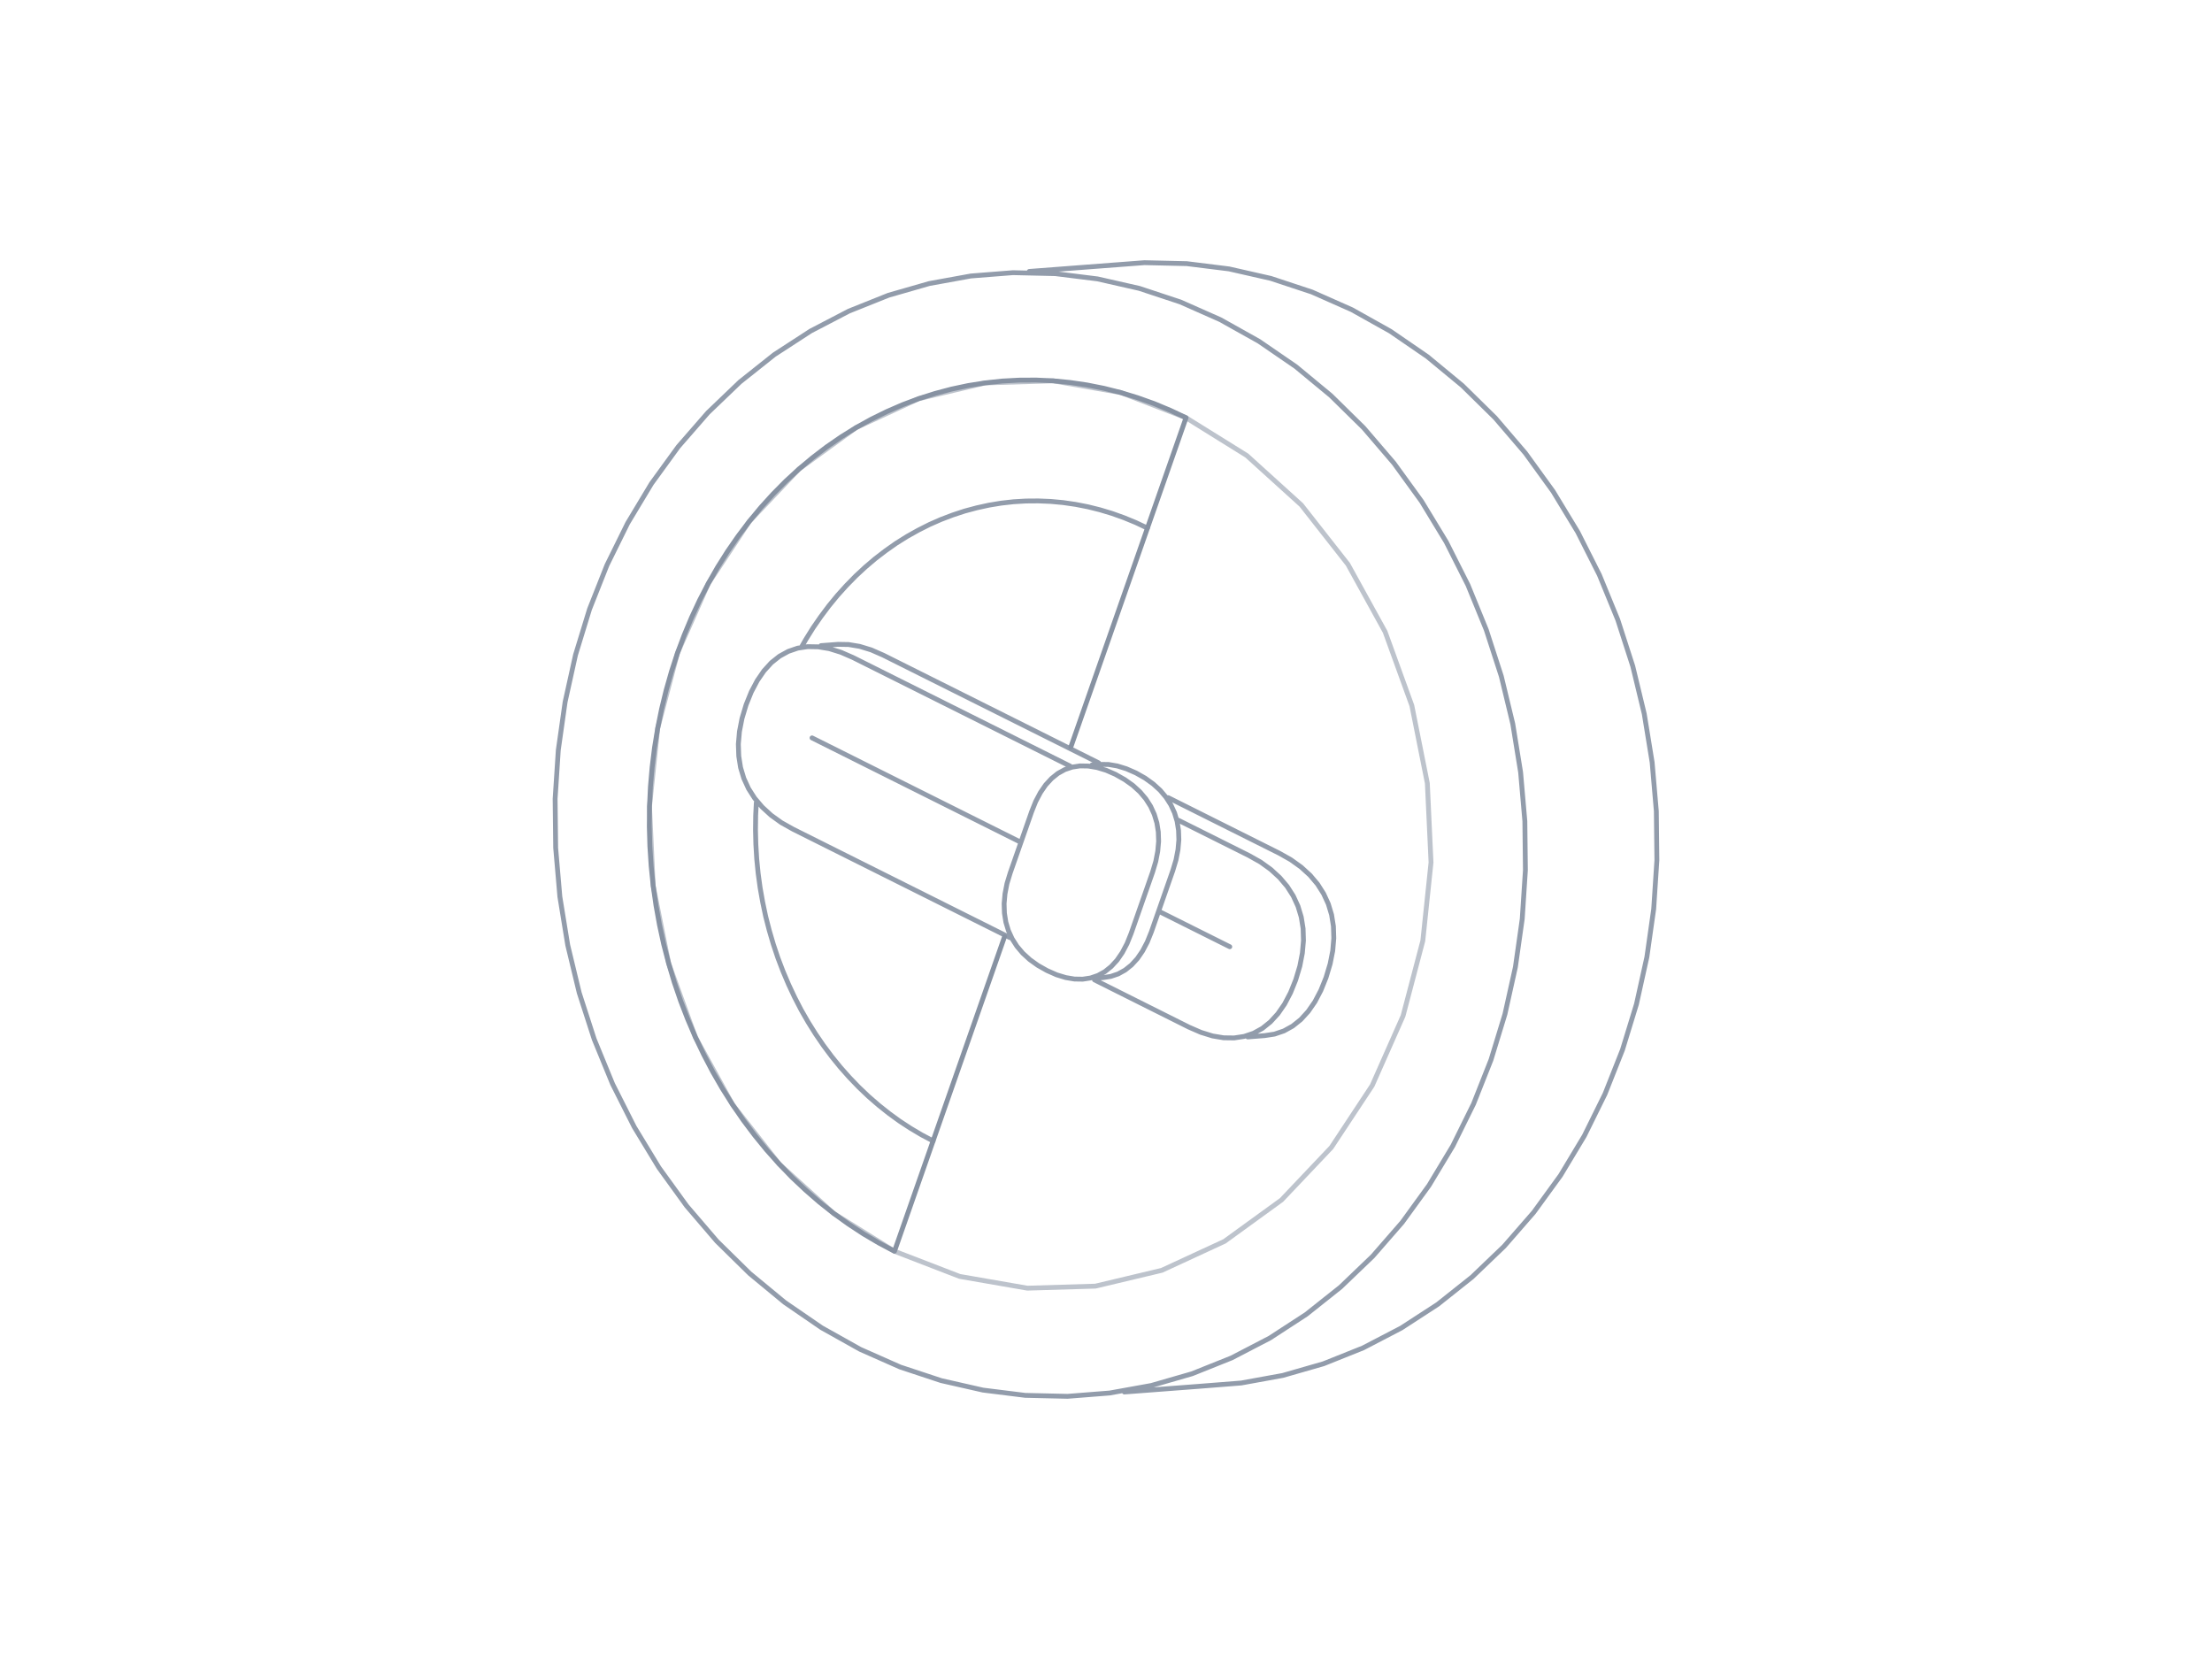
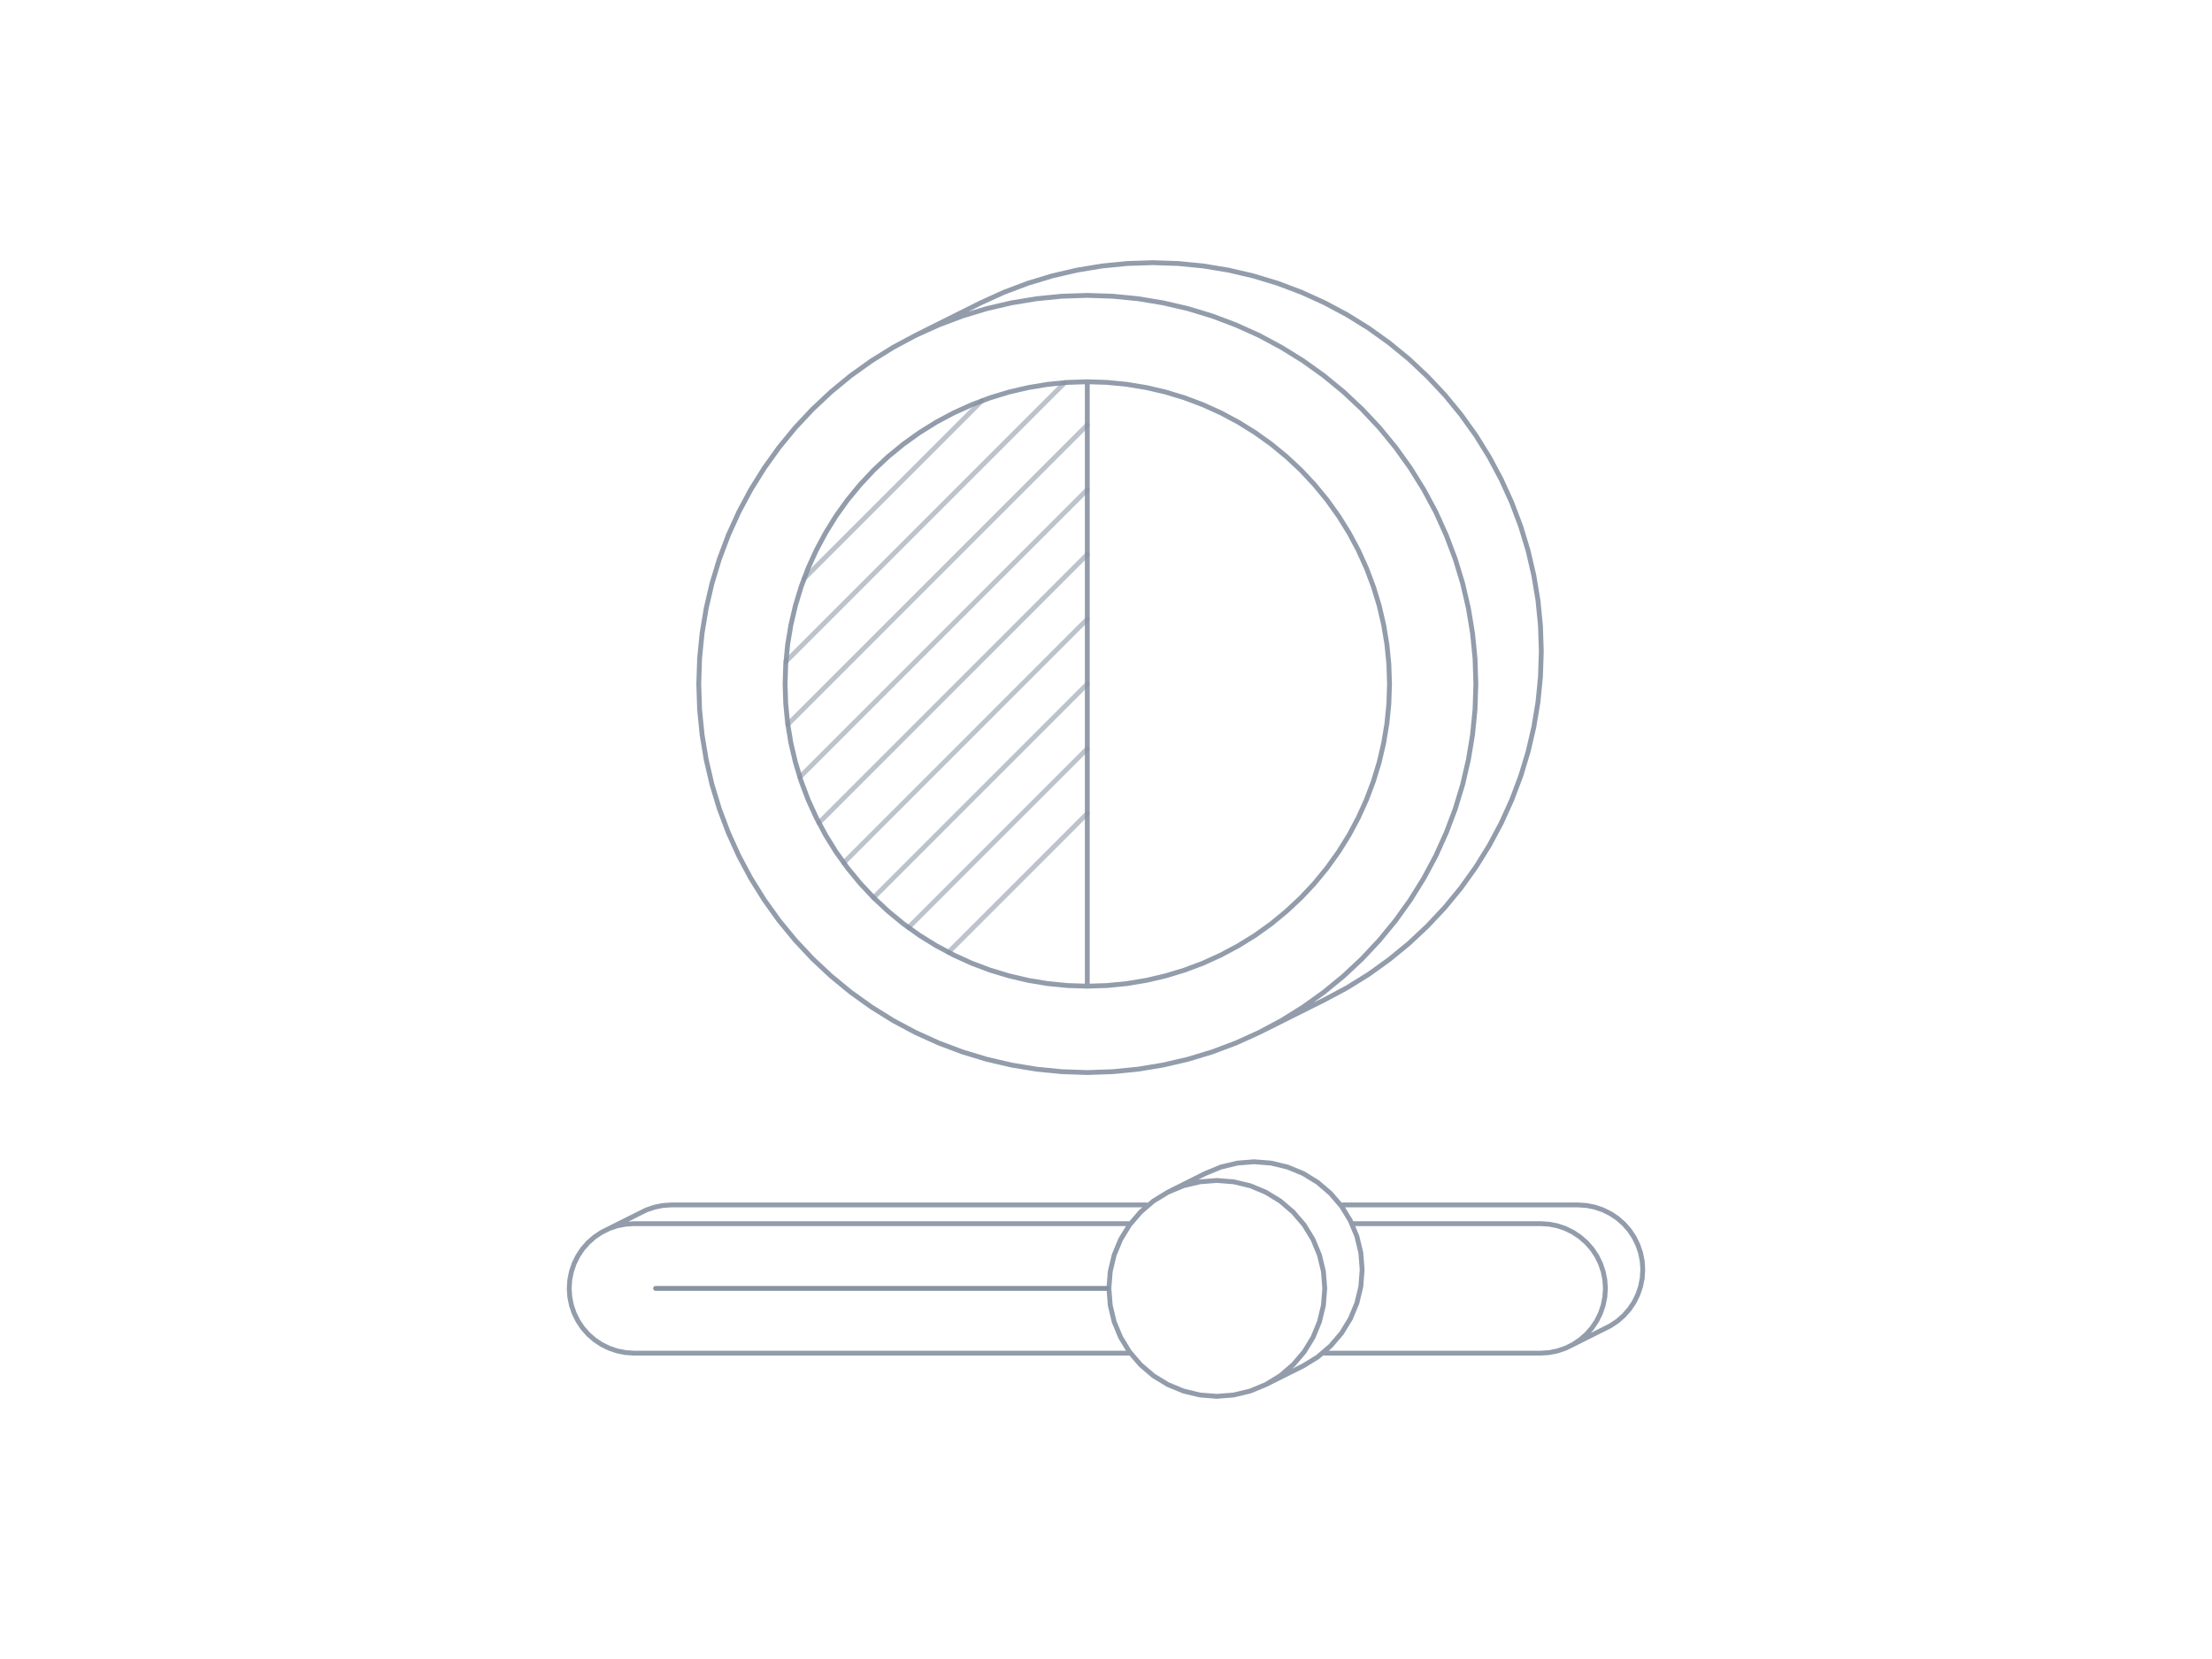
<svg xmlns="http://www.w3.org/2000/svg" viewBox="0 0 480 360" role="img" color="#8792a2" fill="none" stroke="currentColor" stroke-width="1.05" stroke-linecap="round" stroke-linejoin="round">
-   <path vector-effect="non-scaling-stroke" stroke-opacity=".55" d="M304.46,220.45 308.75,204.14 310.53,187.14 309.73,169.96 306.37,153.11 300.57,137.11 292.49,122.45 282.38,109.57 270.56,98.86 257.37,90.65 243.22,85.19 228.53,82.64 213.77,83.09 199.36,86.51 185.76,92.80 173.38,101.78 162.58,113.17 153.70,126.62 147.01,141.72 142.72,158.03 140.94,175.03 141.74,192.22 145.10,209.06 150.90,225.06 158.98,239.72 169.09,252.60 180.91,263.31 194.10,271.52 208.25,276.98 222.93,279.53 237.70,279.09 252.10,275.66 265.71,269.37 278.09,260.39 288.89,249.00 297.77,235.55 304.46,220.45" />
-   <path vector-effect="non-scaling-stroke" stroke-opacity=".9" d="M243.98,302.06 260.19,300.83 269.33,300.11 278.36,298.47 287.20,295.93 295.79,292.49 304.07,288.18 311.97,283.05 319.43,277.12 326.39,270.45 332.81,263.08 338.63,255.07 343.80,246.47 348.29,237.37 352.07,227.82 355.11,217.90 357.37,207.68 358.85,197.24 359.54,186.66 359.42,176.02 358.51,165.41 356.80,154.90 354.31,144.57 351.06,134.50 347.07,124.77 342.37,115.45 337.01,106.62 331.01,98.33 324.44,90.66 317.32,83.66 309.73,77.39 301.72,71.89 293.34,67.20 284.67,63.36 275.76,60.41 266.69,58.35 257.53,57.21 248.34,57.00 223.34,58.90 M323.54,229.99 326.57,220.07 328.84,209.85 330.32,199.41 331.01,188.83 330.89,178.19 329.97,167.58 328.27,157.07 325.78,146.74 322.52,136.67 318.54,126.94 313.84,117.62 308.48,108.79 302.48,100.51 295.90,92.83 288.79,85.84 281.20,79.56 273.19,74.06 264.81,69.37 256.14,65.53 247.23,62.58 238.16,60.52 229.00,59.38 219.81,59.17 210.67,59.89 201.64,61.53 192.80,64.07 184.21,67.51 175.93,71.82 168.03,76.95 160.57,82.88 153.61,89.55 147.19,96.92 141.37,104.93 136.20,113.53 131.71,122.63 127.93,132.18 124.89,142.10 122.63,152.32 121.15,162.76 120.46,173.34 120.58,183.98 121.49,194.59 123.20,205.10 125.69,215.43 128.94,225.50 132.93,235.23 137.63,244.55 142.99,253.38 148.99,261.67 155.56,269.34 162.68,276.34 170.27,282.61 178.28,288.11 186.66,292.80 195.33,296.64 204.24,299.59 213.31,301.65 222.47,302.79 231.66,303.00 240.80,302.28 249.83,300.65 258.67,298.10 267.26,294.66 275.54,290.36 283.44,285.22 290.90,279.29 297.86,272.62 304.28,265.25 310.09,257.24 315.27,248.64 319.76,239.54 323.54,229.99 M248.99,114.59 246.47,113.40 243.92,112.35 241.32,111.42 238.70,110.63 236.05,109.97 233.38,109.45 230.70,109.06 228.01,108.81 225.31,108.70 222.62,108.72 219.93,108.88 217.25,109.18 214.59,109.62 211.95,110.20 209.33,110.90 206.75,111.75 204.20,112.72 201.70,113.82 199.24,115.06 196.83,116.41 194.47,117.89 192.18,119.50 189.95,121.21 187.78,123.05 185.69,124.99 183.68,127.04 181.74,129.19 179.89,131.44 178.13,133.79 176.45,136.22 174.87,138.75 174.07,140.15 M164.12,174.17 163.98,176.93 163.94,180.09 164.02,183.24 164.21,186.40 164.52,189.54 164.95,192.67 165.50,195.78 166.15,198.86 166.93,201.90 167.81,204.90 168.80,207.86 169.91,210.77 171.12,213.62 172.43,216.41 173.84,219.14 175.36,221.79 176.97,224.36 178.67,226.85 180.46,229.25 182.34,231.57 184.30,233.78 186.34,235.90 188.45,237.91 190.64,239.81 192.89,241.60 195.20,243.28 197.57,244.83 200.00,246.27 202.48,247.58 M270.75,225.01 274.40,224.73 276.56,224.40 278.60,223.71 280.50,222.66 282.26,221.25 283.87,219.49 285.33,217.38 286.62,214.92 287.75,212.12 287.76,212.08 288.64,209.15 289.20,206.32 289.43,203.60 289.35,200.99 288.95,198.50 288.24,196.15 287.22,193.93 285.90,191.85 284.27,189.92 282.34,188.16 280.11,186.56 277.59,185.14 253.50,173.09 M238.40,165.54 191.68,142.18 189.06,141.03 186.54,140.26 184.13,139.86 181.85,139.82 178.15,140.10 M257.98,222.88 260.60,224.02 263.12,224.80 265.52,225.20 267.81,225.23 269.98,224.90 272.02,224.21 273.92,223.16 275.68,221.75 277.29,219.99 278.75,217.88 280.04,215.42 281.17,212.62 281.18,212.58 282.06,209.65 282.61,206.82 282.85,204.10 282.77,201.49 282.37,199.00 281.66,196.65 280.64,194.43 279.31,192.35 277.68,190.43 275.75,188.66 273.53,187.06 271.00,185.64 255.72,178.00 M232.21,166.24 185.09,142.68 182.47,141.54 179.96,140.76 177.55,140.36 175.26,140.32 173.09,140.65 171.06,141.35 169.15,142.40 167.39,143.80 165.78,145.57 164.33,147.68 163.03,150.14 161.90,152.94 161.89,152.98 161.01,155.91 160.46,158.74 160.22,161.46 160.31,164.07 160.70,166.55 161.41,168.91 162.43,171.13 163.76,173.21 165.39,175.13 167.32,176.90 169.54,178.50 172.07,179.92 219.13,203.45 M237.50,212.63 257.98,222.88 M176.21,160.12 221.22,182.62 M251.73,197.88 266.86,205.44 M237.56,212.28 239.34,212.14 241.04,211.88 242.64,211.34 244.14,210.51 245.52,209.41 246.79,208.03 247.93,206.37 248.95,204.43 249.84,202.23 254.50,188.90 255.19,186.60 255.62,184.38 255.81,182.24 255.74,180.19 255.43,178.23 254.87,176.38 254.07,174.64 253.03,173.01 251.75,171.49 250.23,170.11 248.48,168.85 246.50,167.73 246.48,167.72 244.42,166.82 242.44,166.21 240.55,165.89 238.75,165.87 236.94,166.00 M227.23,210.62 229.28,211.53 231.26,212.13 233.15,212.45 234.95,212.48 236.65,212.22 238.26,211.67 239.75,210.85 241.13,209.74 242.40,208.36 243.54,206.70 244.56,204.77 245.45,202.56 250.11,189.24 250.80,186.93 251.23,184.71 251.42,182.57 251.35,180.52 251.04,178.57 250.48,176.72 249.68,174.97 248.64,173.34 247.36,171.83 245.84,170.44 244.09,169.19 242.11,168.07 242.09,168.05 240.03,167.15 238.05,166.55 236.16,166.23 234.36,166.20 232.66,166.46 231.06,167.00 229.56,167.83 228.18,168.94 226.91,170.32 225.77,171.98 224.75,173.91 223.87,176.11 219.21,189.44 218.51,191.74 218.08,193.97 217.89,196.11 217.96,198.16 218.27,200.11 218.83,201.96 219.63,203.71 220.67,205.34 221.95,206.85 223.47,208.24 225.22,209.49 227.20,210.61 227.23,210.62" />
-   <path vector-effect="non-scaling-stroke" stroke-opacity="1" d="M257.37,90.65 253.90,89.02 250.39,87.56 246.82,86.29 243.22,85.19 239.58,84.27 235.91,83.54 232.23,83.00 228.53,82.64 224.83,82.47 221.13,82.49 217.44,82.69 213.77,83.09 210.12,83.66 206.49,84.43 202.91,85.38 199.36,86.51 195.87,87.82 192.44,89.31 189.06,90.97 185.76,92.80 182.54,94.80 179.39,96.97 176.34,99.30 173.38,101.78 170.51,104.41 167.76,107.19 165.11,110.11 162.58,113.17 160.17,116.35 157.88,119.66 155.72,123.08 153.70,126.62 151.81,130.26 150.07,133.99 148.47,137.82 147.01,141.72 145.71,145.71 144.56,149.76 143.56,153.87 142.72,158.03 142.03,162.23 141.51,166.47 141.14,170.74 140.94,175.03 140.90,179.33 141.02,183.63 141.30,187.93 141.74,192.22 142.35,196.48 143.11,200.71 144.02,204.91 145.10,209.06 146.32,213.16 147.70,217.20 149.23,221.17 150.90,225.06 152.72,228.87 154.67,232.59 156.76,236.21 158.98,239.72 161.33,243.13 163.80,246.41 166.38,249.57 169.09,252.60 171.89,255.50 174.81,258.25 177.81,260.86 180.91,263.31 184.10,265.61 187.36,267.75 190.70,269.72 194.10,271.52 M194.10,271.52 217.98,203.27 M232.36,162.13 257.37,90.65" />
+   <path vector-effect="non-scaling-stroke" stroke-opacity=".55" d="M174.47,125.57 213.10,86.94 M170.54,143.55 231.08,83.02 M170.95,157.20 235.94,92.21 M173.56,168.64 235.94,106.26 M177.70,178.56 235.94,120.31 M183.08,187.23 235.94,134.36 M189.57,194.79 235.94,148.42 M197.13,201.28 235.94,162.47 M205.80,206.66 235.94,176.52" />
+   <path vector-effect="non-scaling-stroke" stroke-opacity=".9" d="M158.04,116.15 156.10,121.31 154.50,126.59 153.25,131.97 152.35,137.41 151.81,142.90 151.63,148.42 151.81,153.93 152.35,159.42 153.25,164.87 154.50,170.24 156.10,175.52 158.04,180.68 160.32,185.71 162.92,190.58 165.84,195.26 169.05,199.75 172.55,204.01 176.32,208.04 180.35,211.81 184.61,215.31 189.10,218.52 193.78,221.44 198.65,224.04 203.68,226.32 208.84,228.26 214.12,229.86 219.49,231.11 224.94,232.01 230.43,232.55 235.94,232.74 241.46,232.55 246.95,232.01 252.39,231.11 257.77,229.86 263.05,228.26 268.21,226.32 273.24,224.04 287.43,216.94 292.30,214.34 296.99,211.43 301.47,208.21 305.74,204.71 309.76,200.94 313.54,196.91 317.04,192.65 320.25,188.16 323.16,183.48 325.76,178.61 328.04,173.58 329.99,168.42 331.59,163.14 332.84,157.77 333.74,152.32 334.28,146.83 334.46,141.32 334.28,135.80 333.74,130.31 332.84,124.87 331.59,119.49 329.99,114.21 328.04,109.05 325.76,104.03 323.16,99.16 320.25,94.47 317.04,89.99 313.54,85.72 309.76,81.70 305.74,77.92 301.47,74.42 296.99,71.21 292.30,68.30 287.43,65.70 282.41,63.42 277.24,61.47 271.96,59.87 266.59,58.62 261.15,57.72 255.66,57.18 250.14,57.00 244.63,57.18 239.14,57.72 233.69,58.62 228.32,59.87 223.04,61.47 217.87,63.42 212.85,65.70 198.65,72.79 193.78,75.40 189.10,78.31 184.61,81.52 180.35,85.02 176.32,88.80 172.55,92.82 169.05,97.09 165.84,101.57 162.92,106.26 160.32,111.12 158.04,116.15 M320.26,148.42 320.08,142.90 319.54,137.41 318.64,131.97 317.39,126.59 315.79,121.31 313.84,116.15 311.57,111.12 308.96,106.26 306.05,101.57 302.84,97.09 299.34,92.82 295.57,88.80 291.54,85.02 287.27,81.52 282.79,78.31 278.10,75.40 273.24,72.79 268.21,70.52 263.05,68.57 257.77,66.97 252.39,65.72 246.95,64.82 241.46,64.28 235.94,64.10 230.43,64.28 224.94,64.82 219.49,65.72 214.12,66.97 208.84,68.57 203.68,70.52 198.65,72.79 193.78,75.40 189.10,78.31 184.61,81.52 180.35,85.02 176.32,88.80 172.55,92.82 169.05,97.09 165.84,101.57 162.92,106.26 160.32,111.12 158.04,116.15 156.10,121.31 154.50,126.59 153.25,131.97 152.35,137.41 151.81,142.90 151.63,148.42 151.81,153.93 152.35,159.42 153.25,164.87 154.50,170.24 156.10,175.52 158.04,180.68 160.32,185.71 162.92,190.58 165.84,195.26 169.05,199.75 172.55,204.01 176.32,208.04 180.35,211.81 184.61,215.31 189.10,218.52 193.78,221.44 198.65,224.04 203.68,226.32 208.84,228.26 214.12,229.86 219.49,231.11 224.94,232.01 230.43,232.55 235.94,232.74 241.46,232.55 246.95,232.01 252.39,231.11 257.77,229.86 263.05,228.26 268.21,226.32 273.24,224.04 278.10,221.44 282.79,218.52 287.27,215.31 291.54,211.81 295.57,208.04 299.34,204.01 302.84,199.75 306.05,195.26 308.96,190.58 311.57,185.71 313.84,180.68 315.79,175.52 317.39,170.24 318.64,164.87 319.54,159.42 320.08,153.93 320.26,148.42 M235.94,82.84 235.94,214.00 M301.52,148.42 301.38,144.13 300.96,139.86 300.26,135.62 299.29,131.44 298.04,127.34 296.53,123.32 294.76,119.41 292.74,115.63 290.47,111.98 287.97,108.49 285.25,105.18 282.32,102.04 279.18,99.11 275.87,96.39 272.38,93.89 268.73,91.62 264.95,89.60 261.04,87.83 257.02,86.32 252.92,85.07 248.74,84.10 244.50,83.40 240.23,82.98 235.94,82.84 231.65,82.98 227.38,83.40 223.15,84.10 218.97,85.07 214.86,86.32 210.85,87.83 206.94,89.60 203.15,91.62 199.51,93.89 196.02,96.39 192.70,99.11 189.57,102.04 186.64,105.18 183.91,108.49 181.41,111.98 179.15,115.63 177.13,119.41 175.35,123.32 173.84,127.34 172.60,131.44 171.62,135.62 170.92,139.86 170.50,144.13 170.36,148.42 170.50,152.71 170.92,156.98 171.62,161.21 172.60,165.39 173.84,169.50 175.35,173.51 177.13,177.42 179.15,181.21 181.41,184.85 183.91,188.34 186.64,191.66 189.57,194.79 192.70,197.72 196.02,200.45 199.51,202.95 203.15,205.21 206.94,207.23 210.85,209.01 214.86,210.52 218.97,211.76 223.15,212.74 227.38,213.44 231.65,213.86 235.94,214.00 240.23,213.86 244.50,213.44 248.74,212.74 252.92,211.76 257.02,210.52 261.04,209.01 264.95,207.23 268.73,205.21 272.38,202.95 275.87,200.45 279.18,197.72 282.32,194.79 285.25,191.66 287.97,188.34 290.47,184.85 292.74,181.21 294.76,177.42 296.53,173.51 298.04,169.50 299.29,165.39 300.26,161.21 300.96,156.98 301.38,152.71 301.52,148.42 M124.59,274.19 124.00,275.93 123.64,277.73 123.52,279.56 123.52,279.59 123.64,281.42 124.00,283.23 124.59,284.96 125.40,286.61 126.42,288.14 127.63,289.52 129.01,290.73 130.54,291.75 132.19,292.56 133.92,293.15 135.73,293.51 137.56,293.63 244.88,293.63 M287.45,293.63 334.33,293.63 336.16,293.51 337.96,293.15 339.70,292.56 341.35,291.75 349.46,287.69 350.99,286.67 352.37,285.46 353.58,284.08 354.60,282.56 355.41,280.91 356.00,279.17 356.36,277.37 356.48,275.54 356.48,275.51 356.36,273.68 356.00,271.87 355.41,270.14 354.60,268.49 353.58,266.96 352.37,265.58 350.99,264.37 349.46,263.35 347.81,262.54 346.08,261.95 344.27,261.59 342.44,261.47 291.33,261.47 M248.76,261.47 145.67,261.47 143.84,261.59 142.04,261.95 140.30,262.54 138.65,263.35 130.54,267.41 129.01,268.43 127.63,269.64 126.42,271.02 125.40,272.54 124.59,274.19 M334.33,293.63 336.16,293.51 337.96,293.15 339.70,292.56 341.35,291.75 342.87,290.73 344.26,289.52 345.47,288.14 346.49,286.61 347.30,284.96 347.89,283.23 348.25,281.42 348.37,279.59 348.37,279.56 348.25,277.73 347.89,275.93 347.30,274.19 346.49,272.54 345.47,271.02 344.26,269.64 342.87,268.43 341.35,267.41 339.70,266.59 337.96,266.00 336.16,265.65 334.33,265.53 293.67,265.53 M244.88,265.53 137.56,265.53 135.73,265.65 133.92,266.00 132.19,266.59 130.54,267.41 129.01,268.43 127.63,269.64 126.42,271.02 125.40,272.54 124.59,274.19 124.00,275.93 123.64,277.73 123.52,279.56 123.52,279.59 123.64,281.42 124.00,283.23 124.59,284.96 125.40,286.61 126.42,288.14 127.63,289.52 129.01,290.73 130.54,291.75 132.19,292.56 133.92,293.15 135.73,293.51 137.56,293.63 244.88,293.63 M287.45,293.63 334.33,293.63 M241.77,272.34 240.92,275.91 240.63,279.58 240.92,283.24 241.77,286.82 243.18,290.21 245.10,293.35 247.49,296.14 250.28,298.53 253.42,300.45 256.81,301.85 260.39,302.71 264.05,303.00 267.71,302.71 271.29,301.85 274.68,300.45 282.80,296.39 285.93,294.47 288.72,292.08 291.11,289.29 293.03,286.15 294.44,282.76 295.30,279.19 295.58,275.52 295.30,271.86 294.44,268.28 293.03,264.89 291.11,261.75 288.72,258.96 285.93,256.57 282.80,254.65 279.40,253.25 275.83,252.39 272.16,252.10 268.50,252.39 264.93,253.25 261.53,254.65 253.42,258.71 250.28,260.63 247.49,263.02 245.10,265.81 243.18,268.95 241.77,272.34 M287.47,279.58 287.18,275.91 286.32,272.34 284.92,268.95 283.00,265.81 280.61,263.02 277.82,260.63 274.68,258.71 271.29,257.30 267.71,256.45 264.05,256.16 260.39,256.45 256.81,257.30 253.42,258.71 250.28,260.63 247.49,263.02 245.10,265.81 243.18,268.95 241.77,272.34 240.92,275.91 240.63,279.58 240.92,283.24 241.77,286.82 243.18,290.21 245.10,293.35 247.49,296.14 250.28,298.53 253.42,300.45 256.81,301.85 260.39,302.71 264.05,303.00 267.71,302.71 271.29,301.85 274.68,300.45 277.82,298.53 280.61,296.14 283.00,293.35 284.92,290.21 286.32,286.82 287.18,283.24 287.47,279.58" />
+   <path vector-effect="non-scaling-stroke" stroke-opacity="1" d="M142.26,279.58 240.28,279.58" />
</svg>
